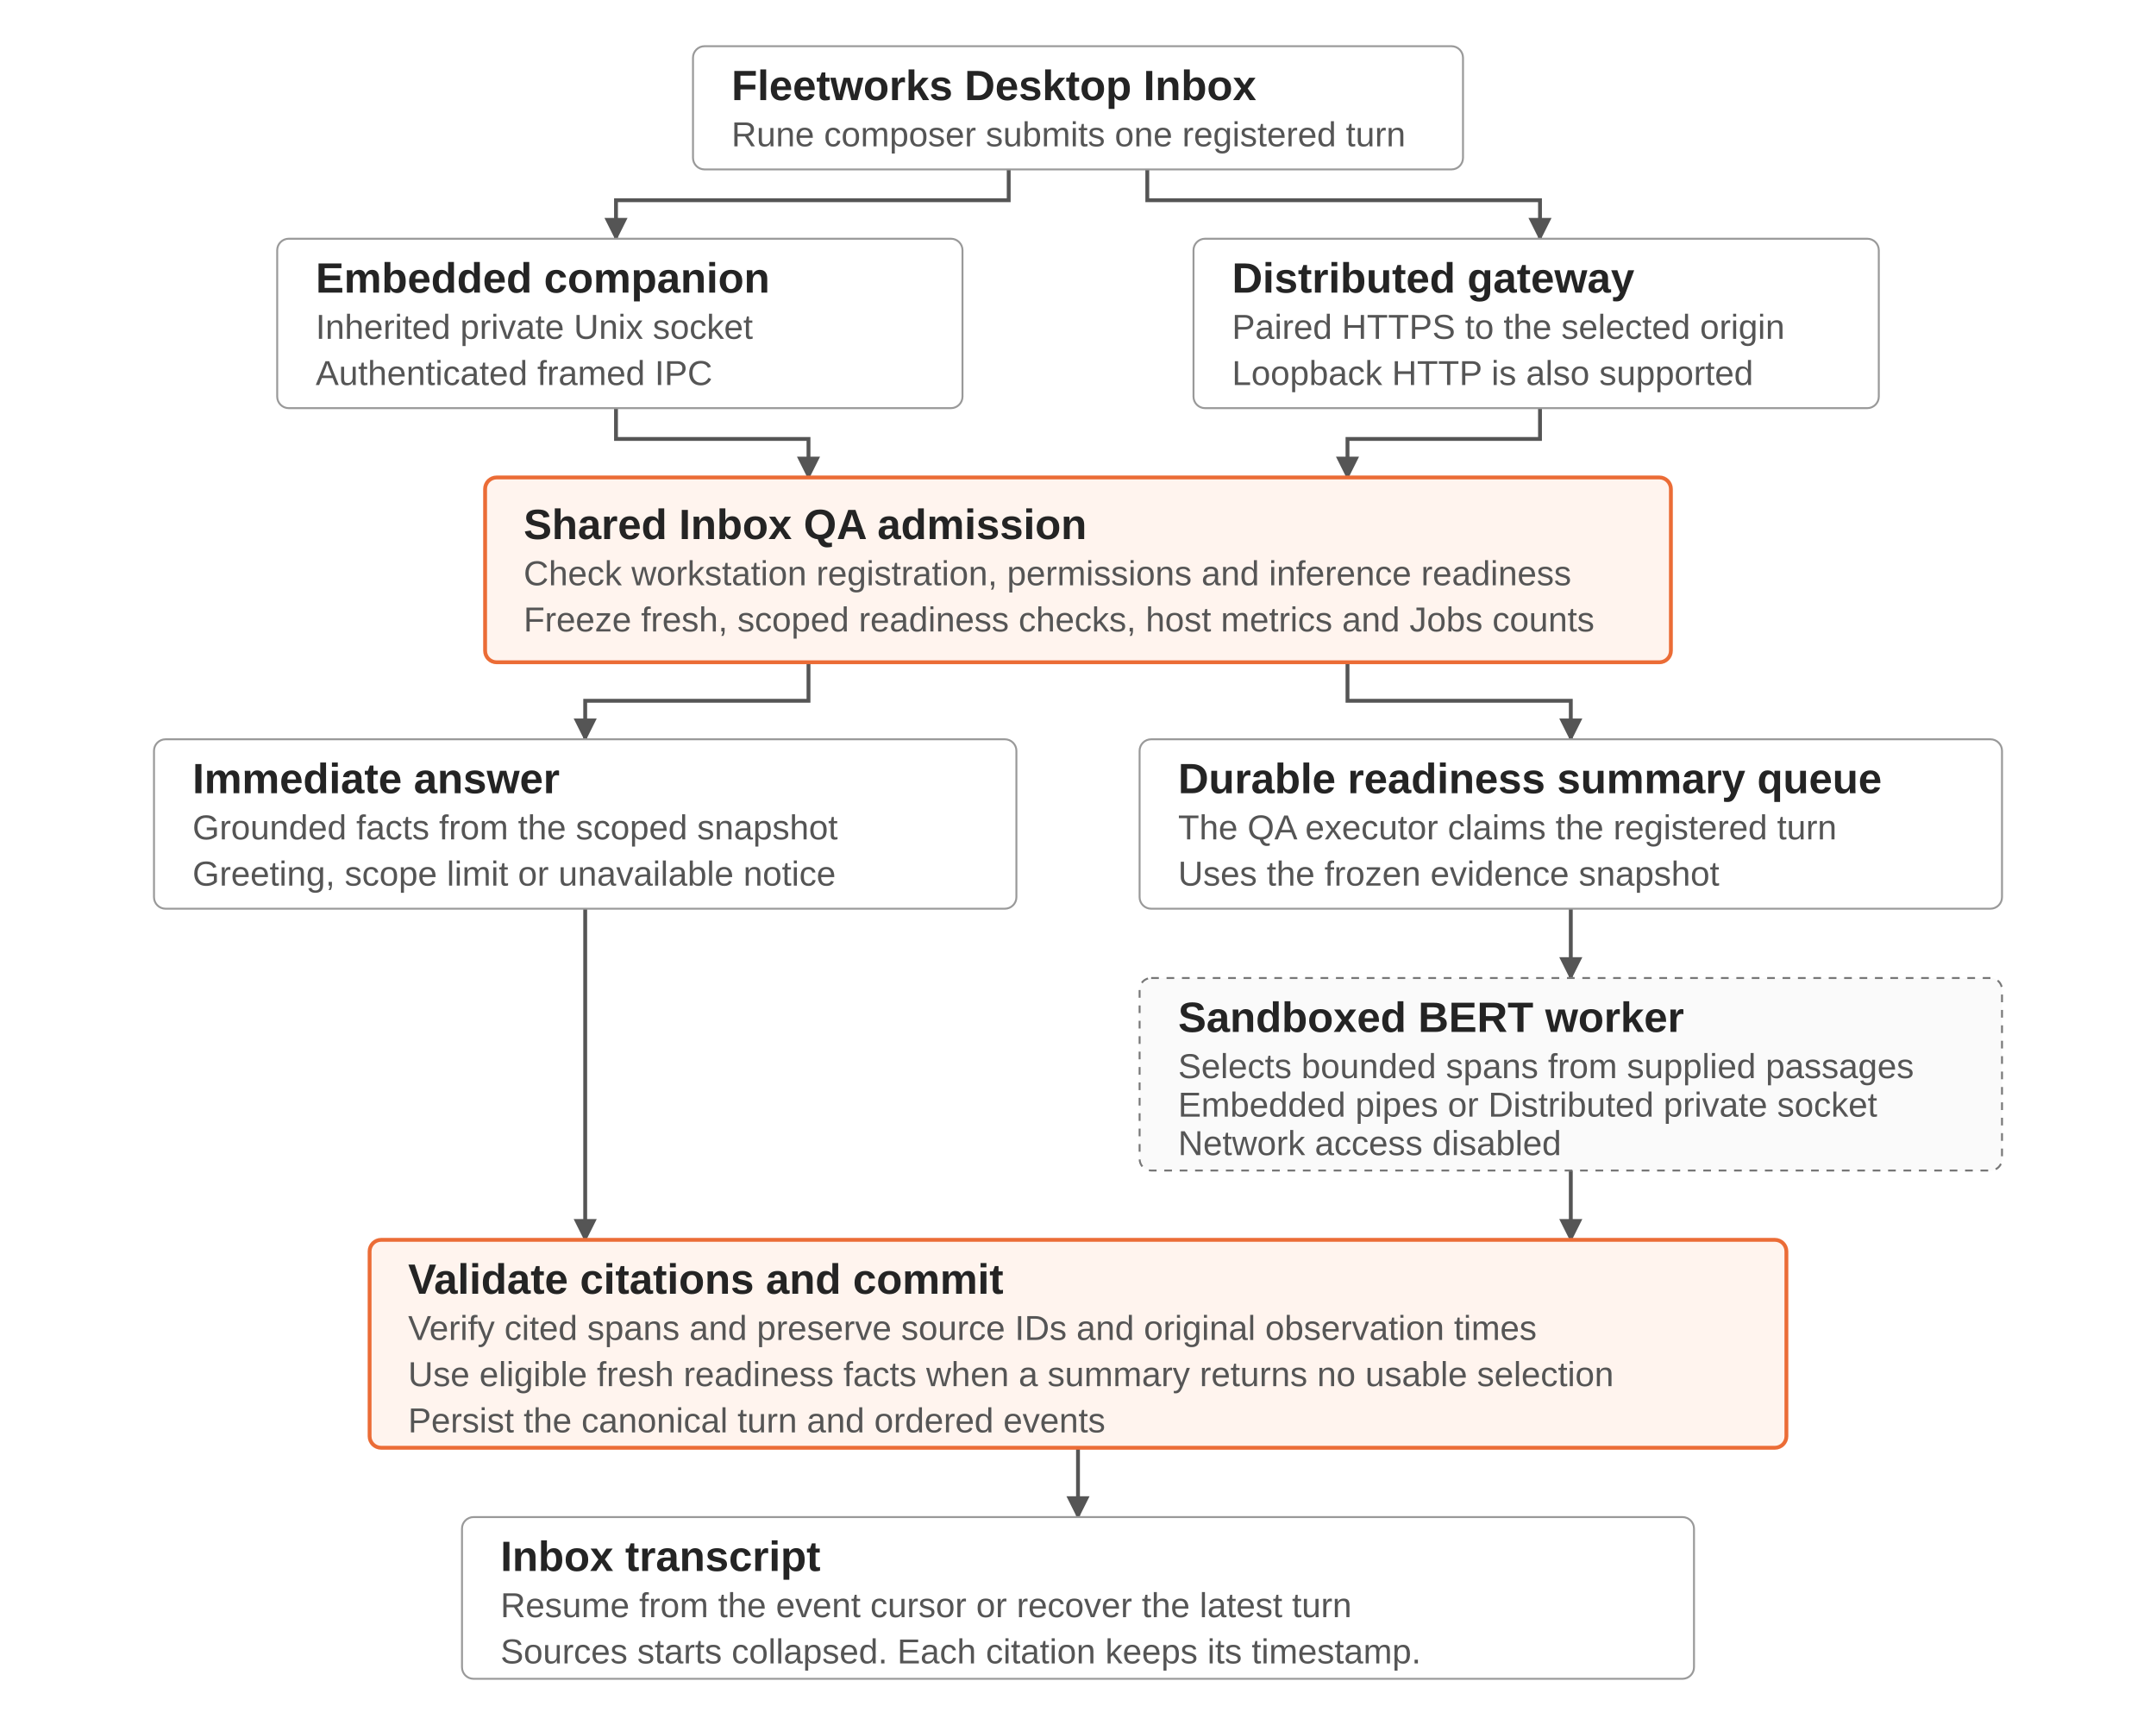
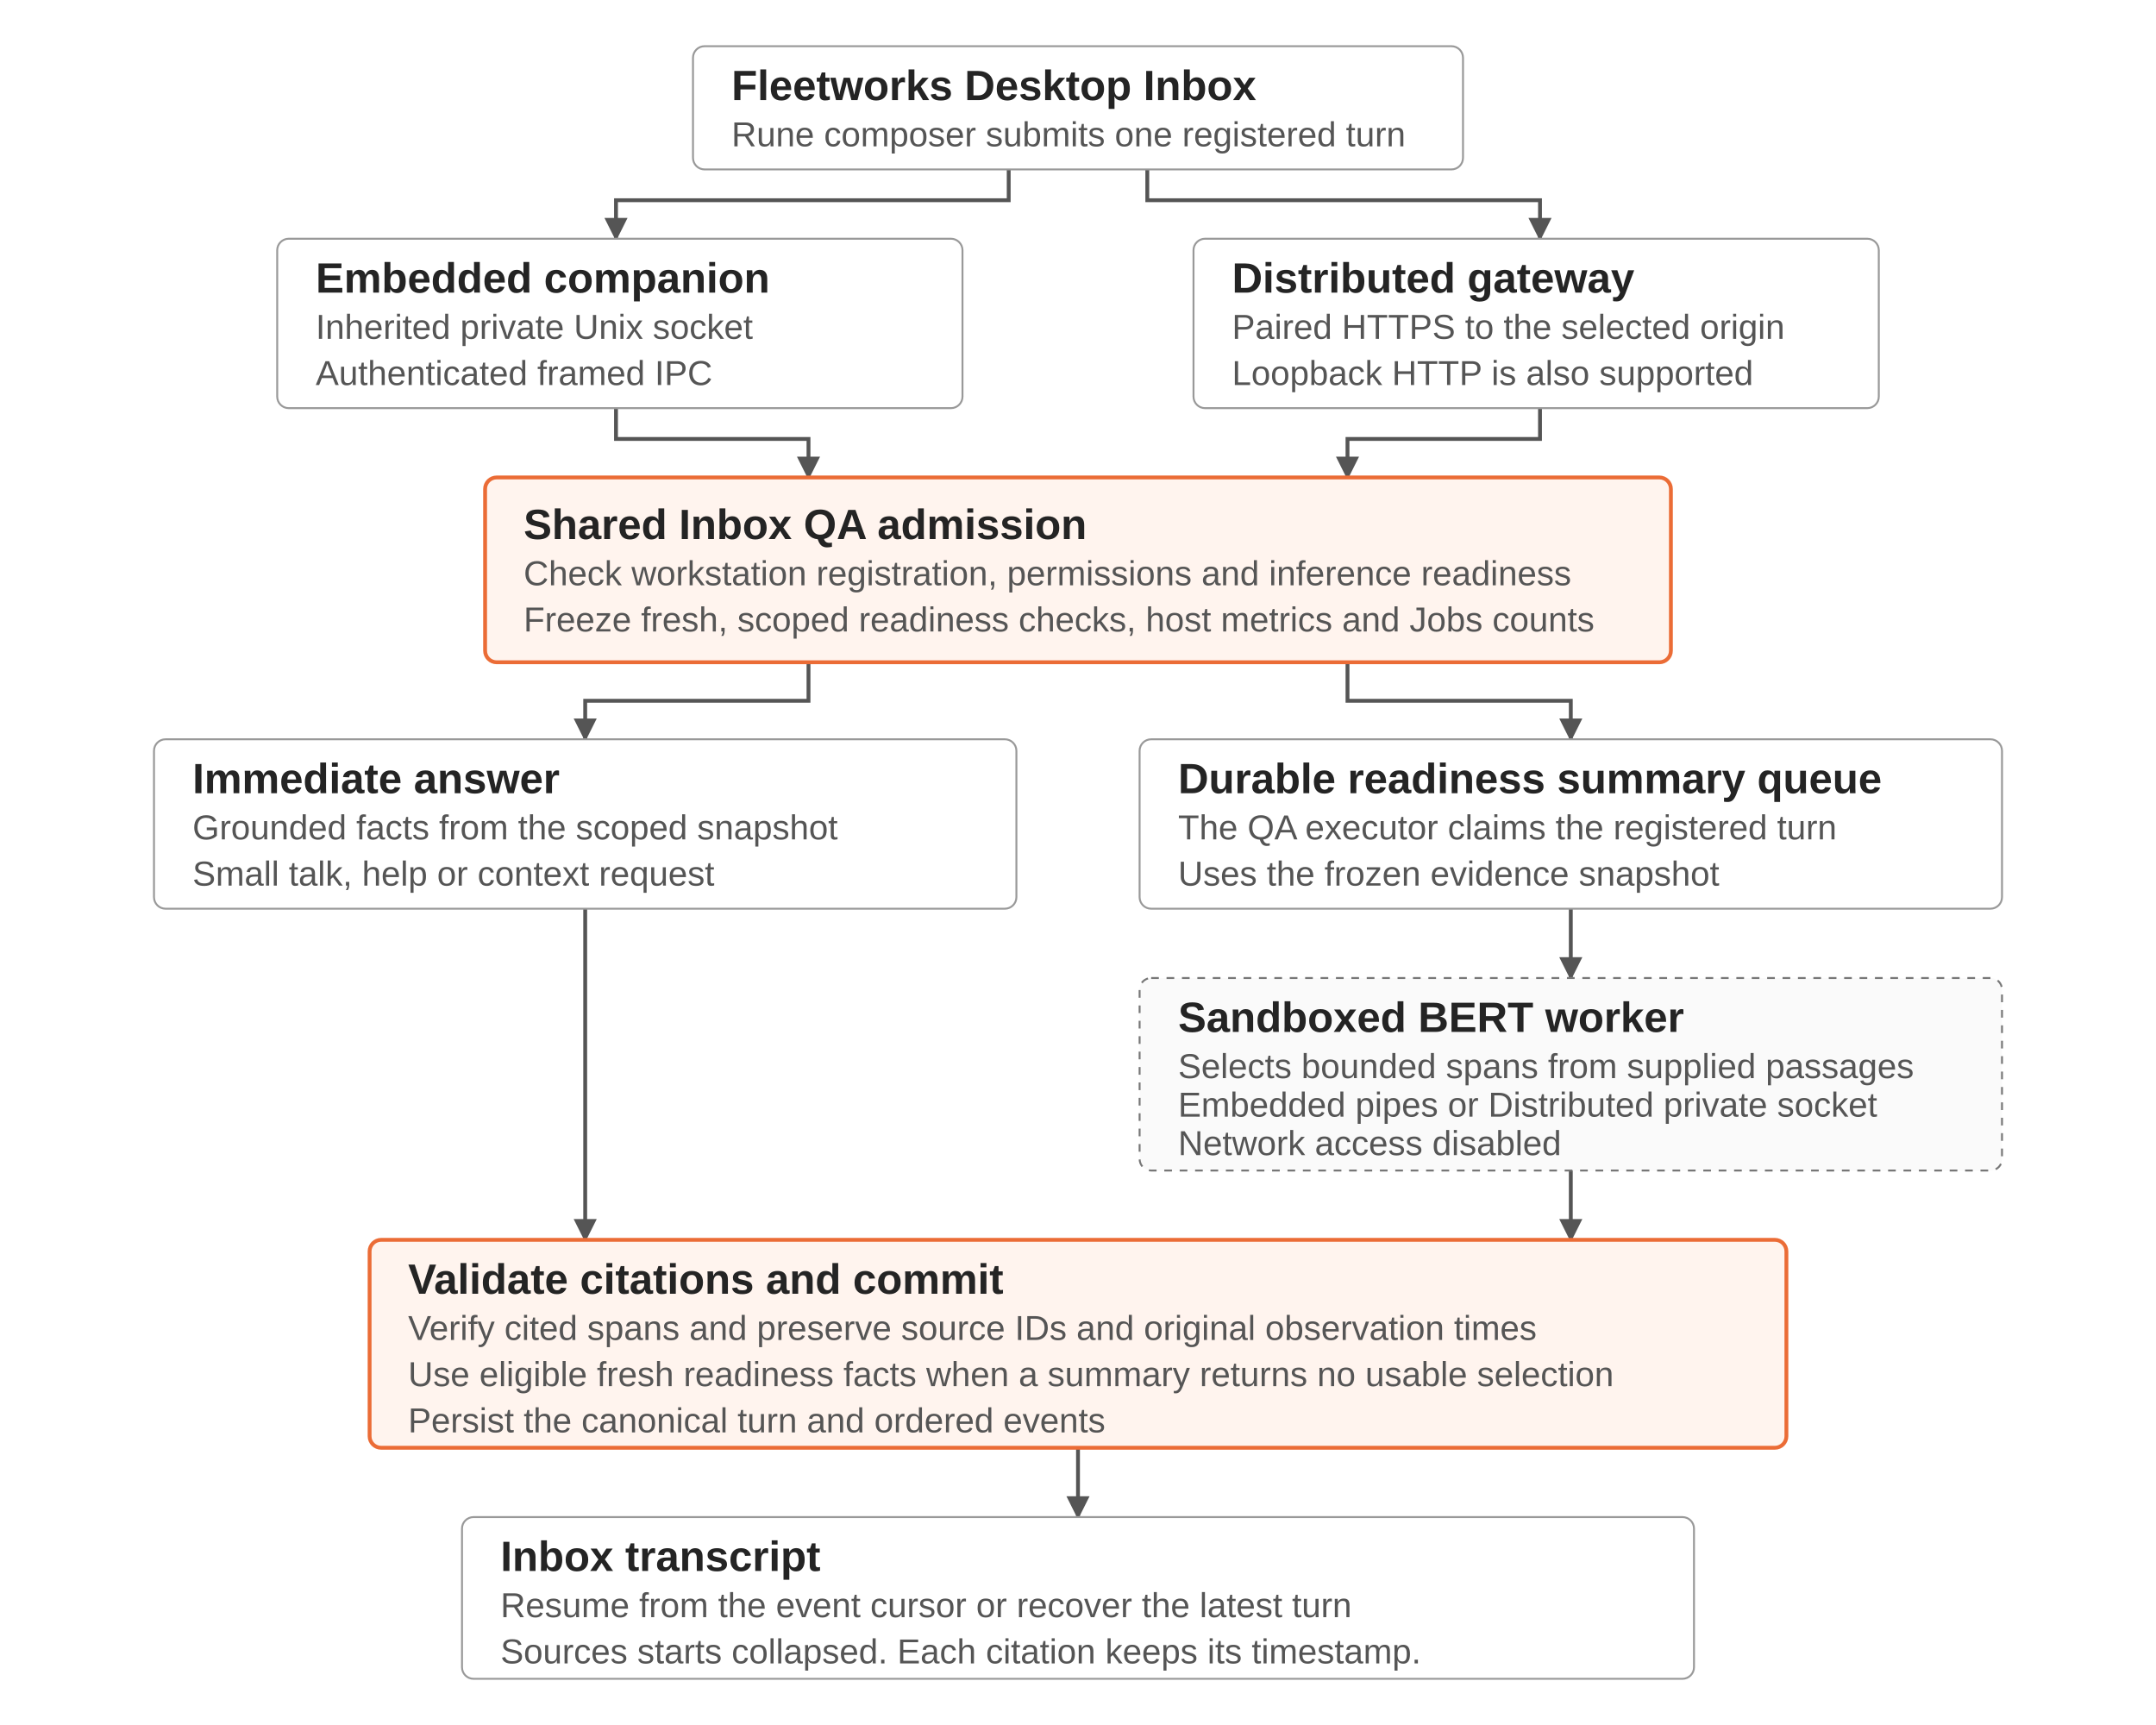
<svg xmlns="http://www.w3.org/2000/svg" viewBox="0 0 1120 896" role="img" aria-labelledby="inbox-prompt-flow-title inbox-prompt-flow-desc">
  <style>
    text{font-family:Geist,Arial,sans-serif;fill:#242424}
    .label{font-size:22px;font-weight:600}
    .note{font-size:18px;fill:#555}
    .node{fill:#fff;stroke:#999;stroke-width:1}
    .focus{fill:#fff4ee;stroke:#eb6c36;stroke-width:2}
    .isolated{fill:#fafafa;stroke:#777;stroke-width:1;stroke-dasharray:4 4}
    .wire{fill:none;stroke:#555;stroke-width:2;marker-end:url(#inbox-prompt-arrow)}
  </style>
  <defs>
    <marker id="inbox-prompt-arrow" viewBox="0 0 10 10" refX="9" refY="5" markerWidth="6" markerHeight="6" orient="auto">
      <path d="M 0 0 L 10 5 L 0 10 Z" fill="#555" />
    </marker>
  </defs>
  <rect width="1120" height="896" fill="#fff" />
  <g class="wire">
    <path d="M 524 88 V 104 H 320 V 124" />
    <path d="M 596 88 V 104 H 800 V 124" />
    <path d="M 320 212 V 228 H 420 V 248" />
    <path d="M 800 212 V 228 H 700 V 248" />
    <path d="M 420 344 V 364 H 304 V 384" />
    <path d="M 700 344 V 364 H 816 V 384" />
    <path d="M 304 472 V 644" />
    <path d="M 816 472 V 508" />
    <path d="M 816 608 V 644" />
    <path d="M 560 752 V 788" />
  </g>
  <g data-card="true">
    <rect x="360" y="24" width="400" height="64" rx="6" class="node" />
    <text x="380" y="52" class="label">Fleetworks Desktop Inbox</text>
    <text x="380" y="76" class="note">Rune composer submits one registered turn</text>
  </g>
  <g data-card="true">
    <rect x="144" y="124" width="356" height="88" rx="6" class="node" />
    <text x="164" y="152" class="label">Embedded companion</text>
    <text x="164" y="176" class="note">Inherited private Unix socket</text>
    <text x="164" y="200" class="note">Authenticated framed IPC</text>
  </g>
  <g data-card="true">
    <rect x="620" y="124" width="356" height="88" rx="6" class="node" />
    <text x="640" y="152" class="label">Distributed gateway</text>
    <text x="640" y="176" class="note">Paired HTTPS to the selected origin</text>
    <text x="640" y="200" class="note">Loopback HTTP is also supported</text>
  </g>
  <g data-card="true">
    <rect x="252" y="248" width="616" height="96" rx="6" class="focus" />
    <text x="272" y="280" class="label">Shared Inbox QA admission</text>
    <text x="272" y="304" class="note">Check workstation registration, permissions and inference readiness</text>
    <text x="272" y="328" class="note">Freeze fresh, scoped readiness checks, host metrics and Jobs counts</text>
  </g>
  <g data-card="true">
    <rect x="80" y="384" width="448" height="88" rx="6" class="node" />
    <text x="100" y="412" class="label">Immediate answer</text>
    <text x="100" y="436" class="note">Grounded facts from the scoped snapshot</text>
-     <text x="100" y="460" class="note">Greeting, scope limit or unavailable notice</text>
+     <text x="100" y="460" class="note">Small talk, help or context request</text>
  </g>
  <g data-card="true">
    <rect x="592" y="384" width="448" height="88" rx="6" class="node" />
    <text x="612" y="412" class="label">Durable readiness summary queue</text>
    <text x="612" y="436" class="note">The QA executor claims the registered turn</text>
    <text x="612" y="460" class="note">Uses the frozen evidence snapshot</text>
  </g>
  <g data-card="true">
    <rect x="592" y="508" width="448" height="100" rx="6" class="isolated" />
    <text x="612" y="536" class="label">Sandboxed BERT worker</text>
    <text x="612" y="560" class="note">Selects bounded spans from supplied passages</text>
    <text x="612" y="580" class="note">Embedded pipes or Distributed private socket</text>
    <text x="612" y="600" class="note">Network access disabled</text>
  </g>
  <g data-card="true">
    <rect x="192" y="644" width="736" height="108" rx="6" class="focus" />
    <text x="212" y="672" class="label">Validate citations and commit</text>
    <text x="212" y="696" class="note">Verify cited spans and preserve source IDs and original observation times</text>
    <text x="212" y="720" class="note">Use eligible fresh readiness facts when a summary returns no usable selection</text>
    <text x="212" y="744" class="note">Persist the canonical turn and ordered events</text>
  </g>
  <g data-card="true">
    <rect x="240" y="788" width="640" height="84" rx="6" class="node" />
    <text x="260" y="816" class="label">Inbox transcript</text>
    <text x="260" y="840" class="note">Resume from the event cursor or recover the latest turn</text>
    <text x="260" y="864" class="note">Sources starts collapsed. Each citation keeps its timestamp.</text>
  </g>
</svg>
